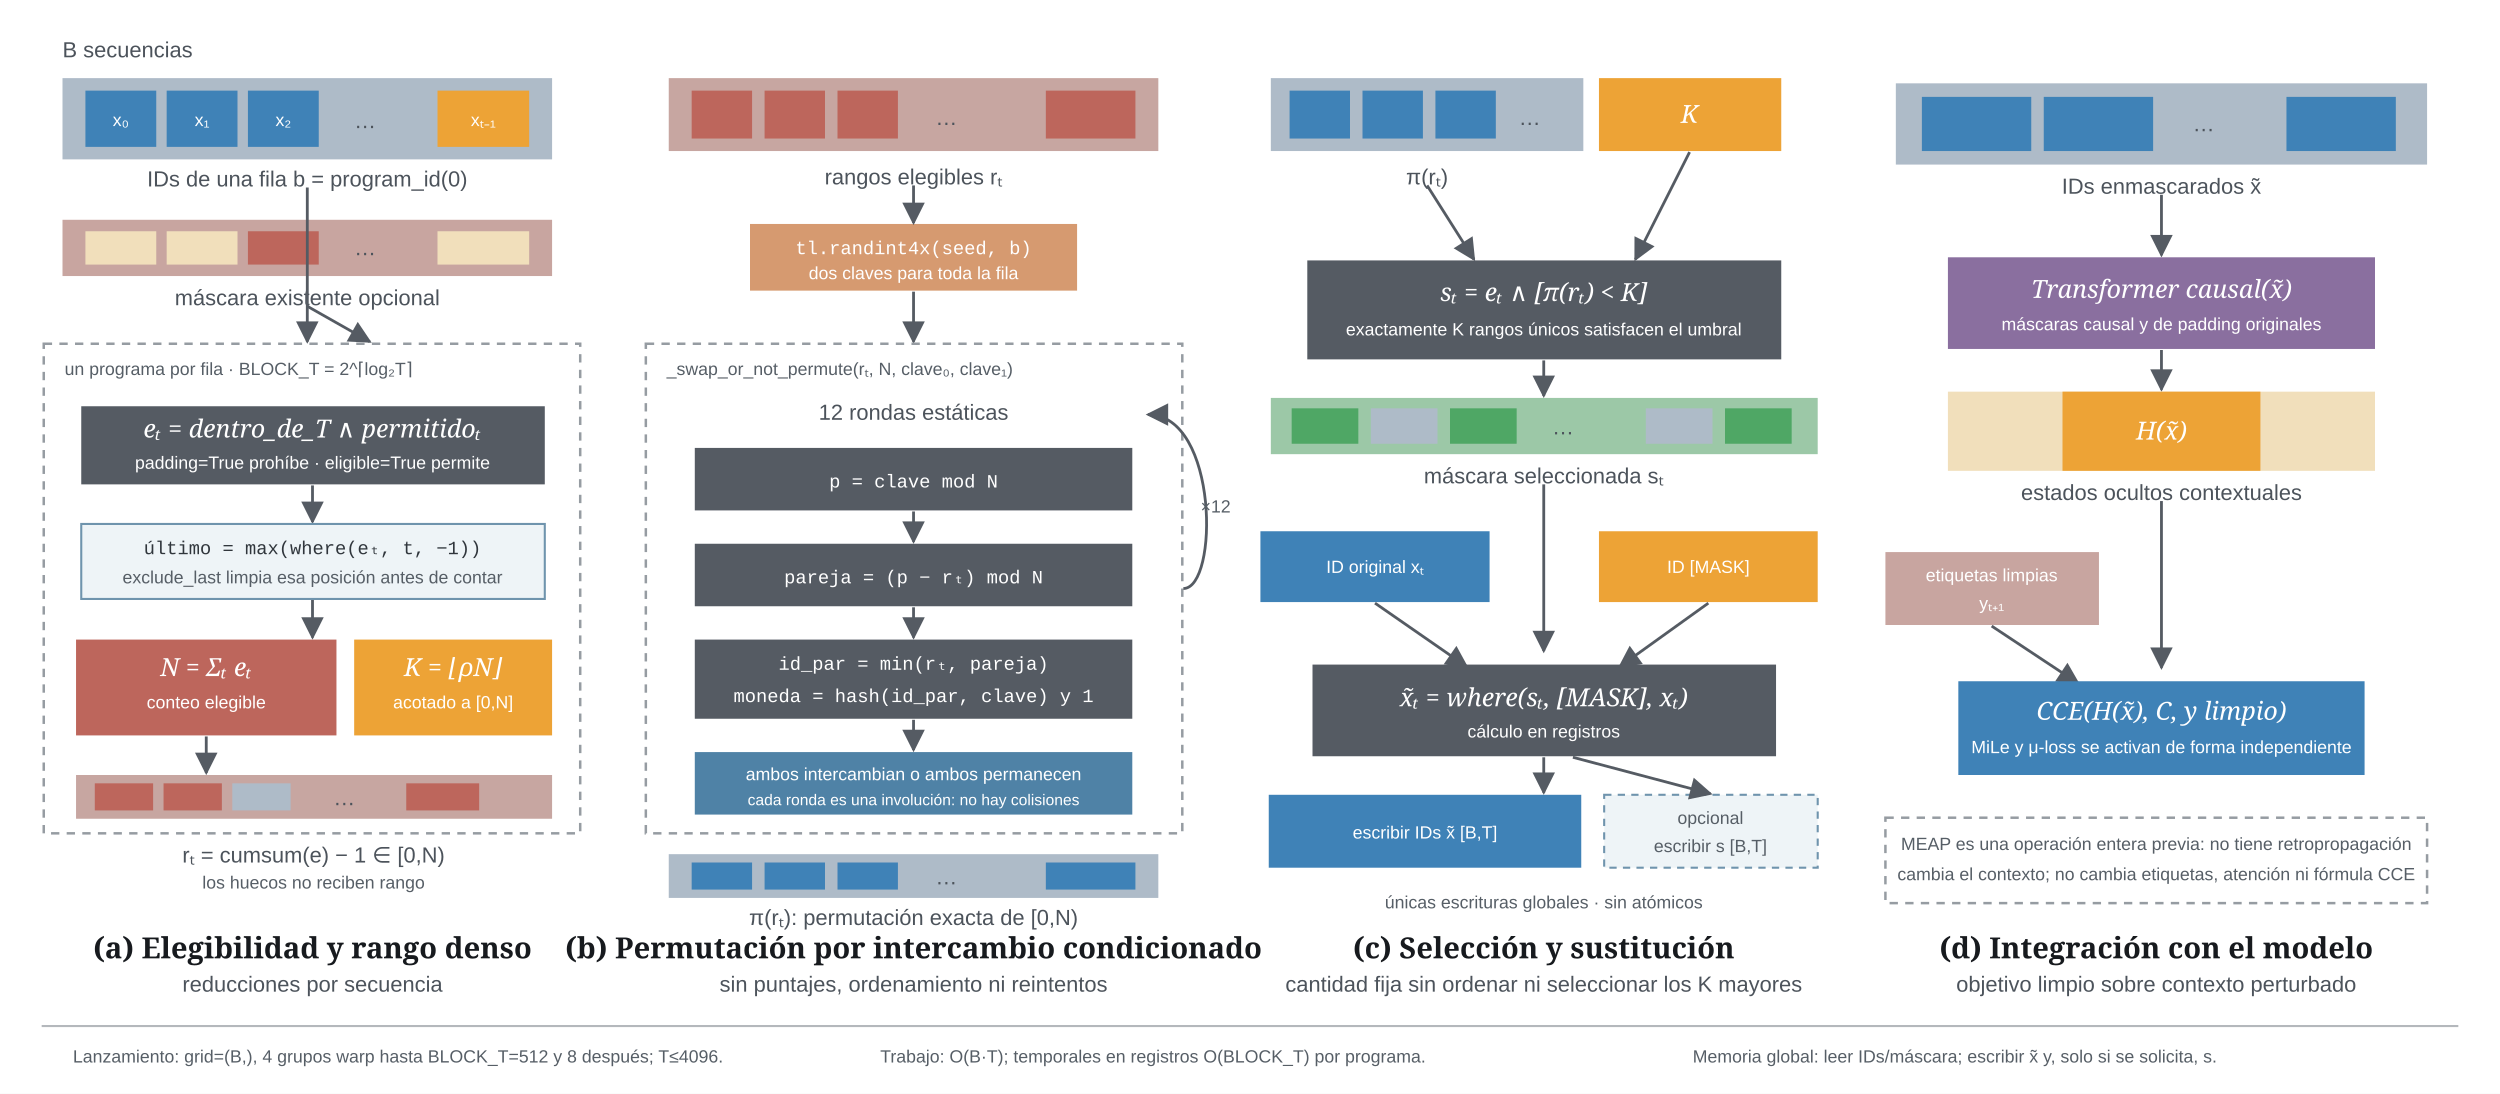
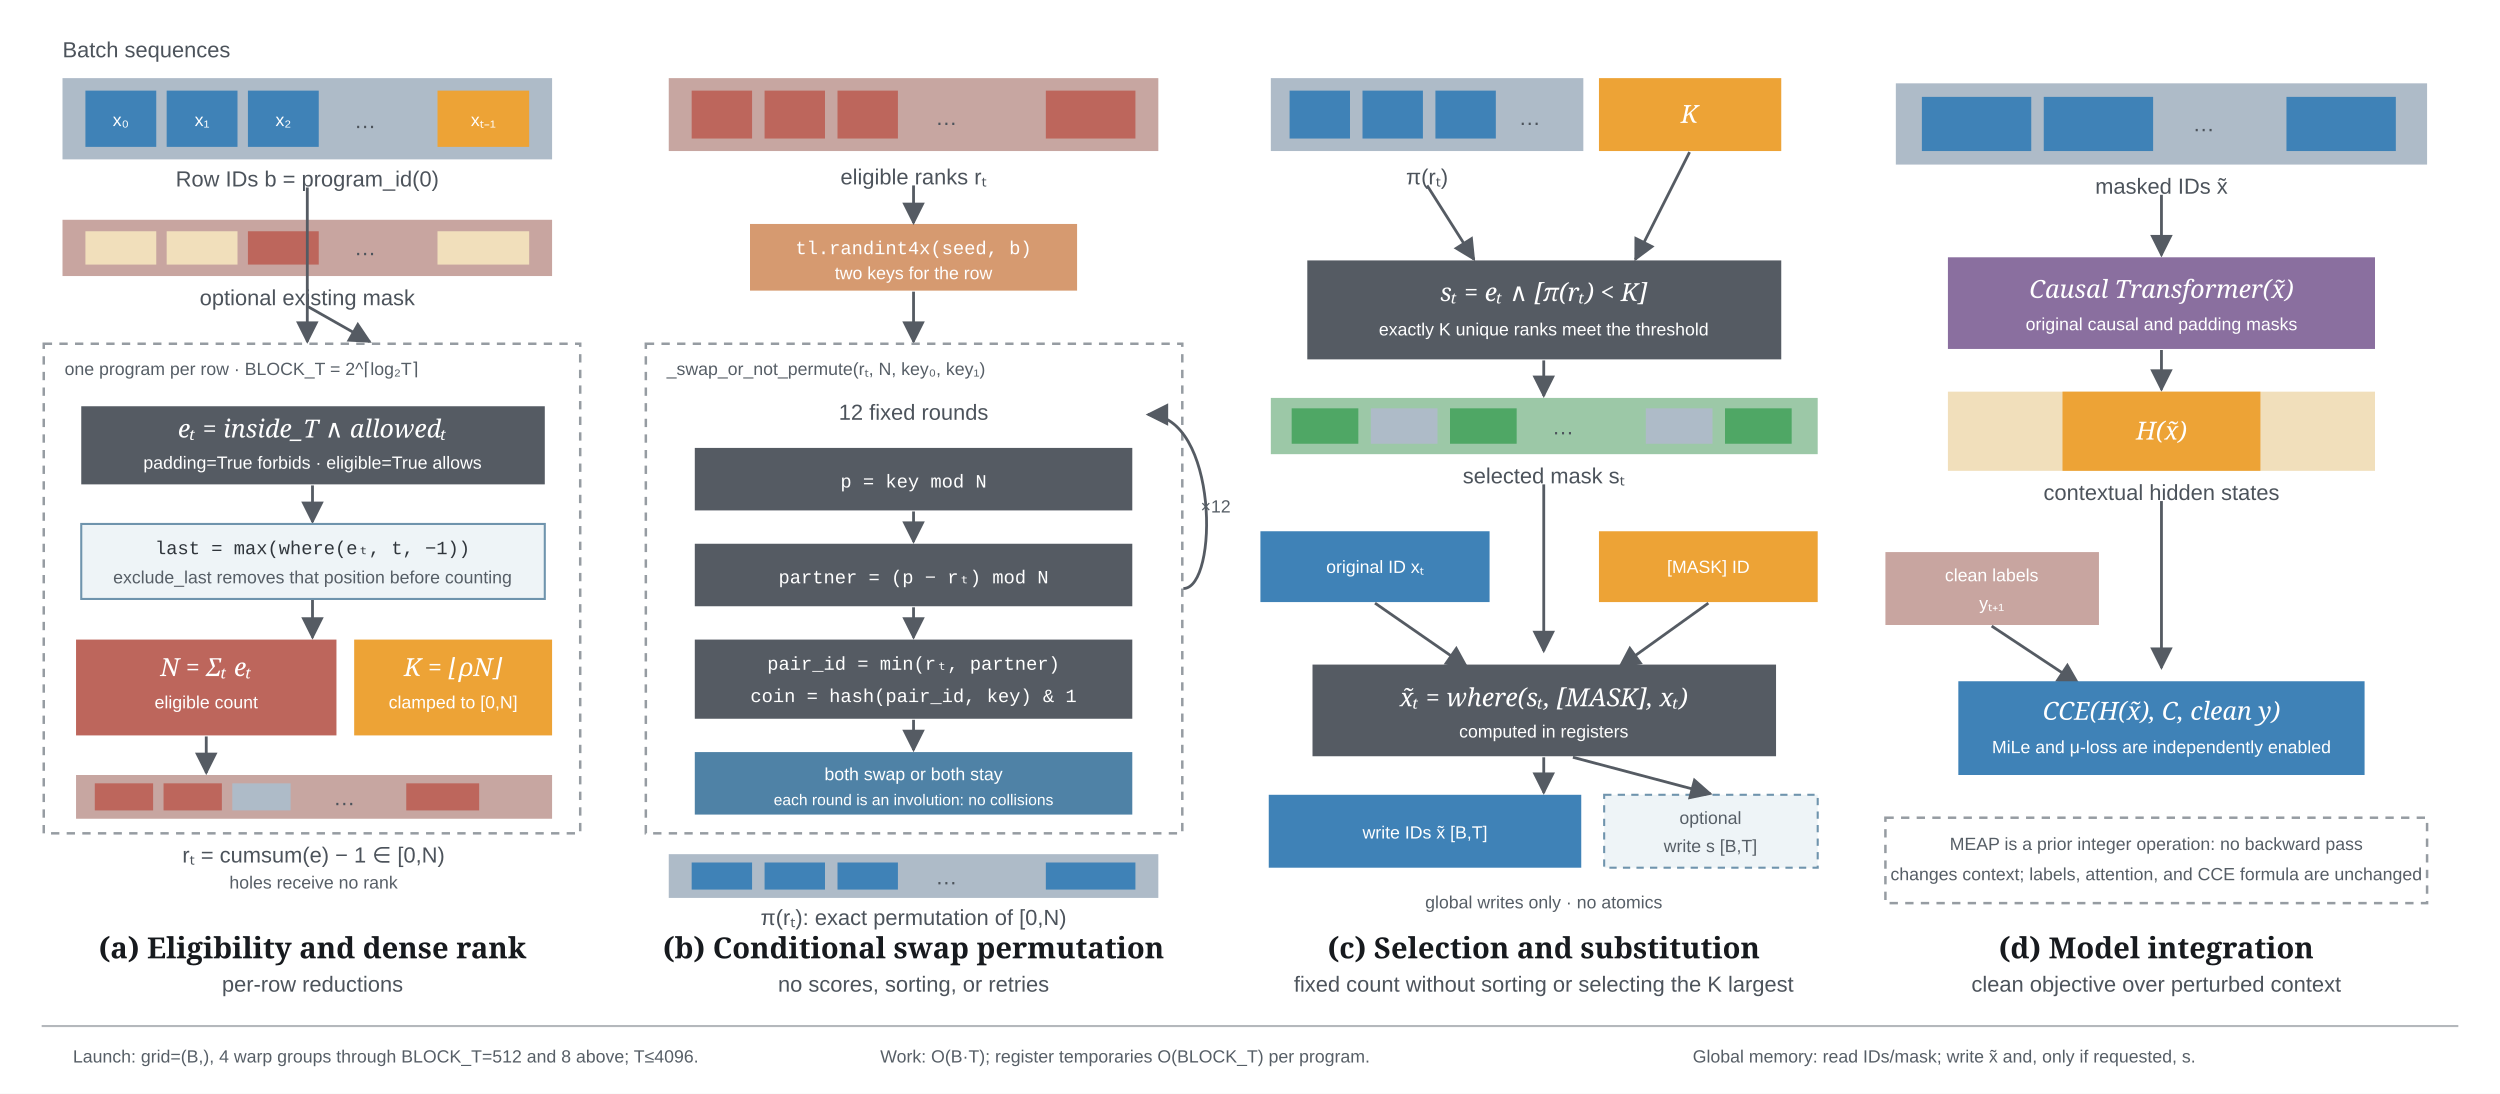
<svg xmlns="http://www.w3.org/2000/svg" width="2400" height="1050" viewBox="0 0 2400 1050" preserveAspectRatio="xMidYMid meet" role="img" aria-labelledby="title desc">
  <defs>
    <marker id="flecha" viewBox="0 0 10 10" refX="9" refY="5" markerWidth="8" markerHeight="8" orient="auto-start-reverse">
      <path d="M 0 0 L 10 5 L 0 10 z" fill="#555b63" />
    </marker>
    <style>
      .rotulo { font: 21px Arial, sans-serif; fill: #4c535b; }
      .pequeno { font: 17px Arial, sans-serif; fill: #565e66; }
      .mini { font: 15px Arial, sans-serif; fill: #626970; }
      .formula { font: italic 24px Georgia, serif; fill: #30363c; }
      .formula-blanca { font: italic 24px Georgia, serif; fill: #ffffff; }
      .codigo { font: 18px 'Courier New', monospace; fill: #30363c; }
      .blanco { fill: #ffffff; }
      .pie { font: 700 28px Georgia, serif; fill: #171a1e; }
      .flujo { stroke: #555b63; stroke-width: 2.7; fill: none; marker-end: url(#flecha); }
      .linea { stroke: #777e85; stroke-width: 2.2; fill: none; }
      .kernel { fill: #ffffff; stroke: #969ca2; stroke-width: 2.4; stroke-dasharray: 8 7; }
    </style>
  </defs>
  <rect width="2400" height="1050" fill="#ffffff" />
-   <text x="60" y="55" class="rotulo">B secuencias</text>
+   <text x="60" y="55" class="rotulo">Batch sequences</text>
  <rect x="60" y="75" width="470" height="78" fill="#aebbc8" />
  <rect x="82" y="87" width="68" height="54" fill="#3f82b7" />
  <rect x="160" y="87" width="68" height="54" fill="#3f82b7" />
  <rect x="238" y="87" width="68" height="54" fill="#3f82b7" />
  <text x="340" y="123" class="rotulo">…</text>
  <rect x="420" y="87" width="88" height="54" fill="#eda336" />
  <text x="116" y="121" text-anchor="middle" class="pequeno blanco">x₀</text>
  <text x="194" y="121" text-anchor="middle" class="pequeno blanco">x₁</text>
  <text x="272" y="121" text-anchor="middle" class="pequeno blanco">x₂</text>
  <text x="464" y="121" text-anchor="middle" class="pequeno blanco">xₜ₋₁</text>
-   <text x="295" y="179" text-anchor="middle" class="rotulo">IDs de una fila b = program_id(0)</text>
+   <text x="295" y="179" text-anchor="middle" class="rotulo">Row IDs b = program_id(0)</text>
  <rect x="60" y="211" width="470" height="54" fill="#c8a5a0" />
  <rect x="82" y="222" width="68" height="32" fill="#f1dfbb" />
  <rect x="160" y="222" width="68" height="32" fill="#f1dfbb" />
  <rect x="238" y="222" width="68" height="32" fill="#bd665c" />
  <text x="340" y="245" class="rotulo">…</text>
  <rect x="420" y="222" width="88" height="32" fill="#f1dfbb" />
-   <text x="295" y="293" text-anchor="middle" class="rotulo">máscara existente opcional</text>
+   <text x="295" y="293" text-anchor="middle" class="rotulo">optional existing mask</text>
  <path d="M 295 180 L 295 328" class="flujo" />
  <path d="M 295 294 L 355 328" class="flujo" />
  <rect x="42" y="330" width="515" height="470" class="kernel" />
-   <text x="62" y="360" class="pequeno">un programa por fila · BLOCK_T = 2^⌈log₂T⌉</text>
+   <text x="62" y="360" class="pequeno">one program per row · BLOCK_T = 2^⌈log₂T⌉</text>
  <rect x="78" y="390" width="445" height="75" fill="#555b63" />
-   <text x="300" y="420" text-anchor="middle" class="formula-blanca">eₜ = dentro_de_T ∧ permitidoₜ</text>
-   <text x="300" y="450" text-anchor="middle" class="pequeno blanco">padding=True prohíbe · eligible=True permite</text>
+   <text x="300" y="420" text-anchor="middle" class="formula-blanca">eₜ = inside_T ∧ allowedₜ</text>
+   <text x="300" y="450" text-anchor="middle" class="pequeno blanco">padding=True forbids · eligible=True allows</text>
  <path d="M 300 466 L 300 501" class="flujo" />
  <rect x="78" y="503" width="445" height="72" fill="#eef4f7" stroke="#6f94ad" stroke-width="2" />
-   <text x="300" y="532" text-anchor="middle" class="codigo">último = max(where(eₜ, t, −1))</text>
-   <text x="300" y="560" text-anchor="middle" class="pequeno">exclude_last limpia esa posición antes de contar</text>
+   <text x="300" y="532" text-anchor="middle" class="codigo">last = max(where(eₜ, t, −1))</text>
+   <text x="300" y="560" text-anchor="middle" class="pequeno">exclude_last removes that position before counting</text>
  <path d="M 300 576 L 300 612" class="flujo" />
  <rect x="73" y="614" width="250" height="92" fill="#bd665c" />
  <text x="198" y="649" text-anchor="middle" class="formula-blanca">N = Σₜ eₜ</text>
-   <text x="198" y="680" text-anchor="middle" class="pequeno blanco">conteo elegible</text>
+   <text x="198" y="680" text-anchor="middle" class="pequeno blanco">eligible count</text>
  <rect x="340" y="614" width="190" height="92" fill="#eda336" />
  <text x="435" y="649" text-anchor="middle" class="formula-blanca">K = ⌊ρN⌋</text>
-   <text x="435" y="680" text-anchor="middle" class="pequeno blanco">acotado a [0,N]</text>
+   <text x="435" y="680" text-anchor="middle" class="pequeno blanco">clamped to [0,N]</text>
  <path d="M 198 707 L 198 742" class="flujo" />
  <rect x="73" y="744" width="457" height="42" fill="#c7a6a1" />
  <rect x="91" y="752" width="56" height="26" fill="#bd665c" />
  <rect x="157" y="752" width="56" height="26" fill="#bd665c" />
  <rect x="223" y="752" width="56" height="26" fill="#aebbc8" />
  <text x="320" y="773" class="rotulo">…</text>
  <rect x="390" y="752" width="70" height="26" fill="#bd665c" />
  <text x="301" y="828" text-anchor="middle" class="rotulo">rₜ = cumsum(e) − 1 ∈ [0,N)</text>
-   <text x="301" y="853" text-anchor="middle" class="pequeno">los huecos no reciben rango</text>
-   <text x="300" y="920" text-anchor="middle" class="pie">(a) Elegibilidad y rango denso</text>
-   <text x="300" y="952" text-anchor="middle" class="rotulo">reducciones por secuencia</text>
+   <text x="301" y="853" text-anchor="middle" class="pequeno">holes receive no rank</text>
+   <text x="300" y="920" text-anchor="middle" class="pie">(a) Eligibility and dense rank</text>
+   <text x="300" y="952" text-anchor="middle" class="rotulo">per-row reductions</text>
  <rect x="642" y="75" width="470" height="70" fill="#c7a6a1" />
  <rect x="664" y="87" width="58" height="46" fill="#bd665c" />
  <rect x="734" y="87" width="58" height="46" fill="#bd665c" />
  <rect x="804" y="87" width="58" height="46" fill="#bd665c" />
  <text x="898" y="120" class="rotulo">…</text>
  <rect x="1004" y="87" width="86" height="46" fill="#bd665c" />
-   <text x="877" y="177" text-anchor="middle" class="rotulo">rangos elegibles rₜ</text>
+   <text x="877" y="177" text-anchor="middle" class="rotulo">eligible ranks rₜ</text>
  <rect x="720" y="215" width="314" height="64" fill="#d69a70" />
  <text x="877" y="244" text-anchor="middle" class="codigo blanco">tl.randint4x(seed, b)</text>
-   <text x="877" y="268" text-anchor="middle" class="pequeno blanco">dos claves para toda la fila</text>
+   <text x="877" y="268" text-anchor="middle" class="pequeno blanco">two keys for the row</text>
  <path d="M 877 178 L 877 214" class="flujo" />
  <path d="M 877 280 L 877 328" class="flujo" />
  <rect x="620" y="330" width="515" height="470" class="kernel" />
-   <text x="640" y="360" class="pequeno">_swap_or_not_permute(rₜ, N, clave₀, clave₁)</text>
-   <text x="877" y="403" text-anchor="middle" class="rotulo">12 rondas estáticas</text>
+   <text x="640" y="360" class="pequeno">_swap_or_not_permute(rₜ, N, key₀, key₁)</text>
+   <text x="877" y="403" text-anchor="middle" class="rotulo">12 fixed rounds</text>
  <rect x="667" y="430" width="420" height="60" fill="#555b63" />
-   <text x="877" y="468" text-anchor="middle" class="codigo blanco">p = clave mod N</text>
+   <text x="877" y="468" text-anchor="middle" class="codigo blanco">p = key mod N</text>
  <path d="M 877 491 L 877 520" class="flujo" />
  <rect x="667" y="522" width="420" height="60" fill="#555b63" />
-   <text x="877" y="560" text-anchor="middle" class="codigo blanco">pareja = (p − rₜ) mod N</text>
+   <text x="877" y="560" text-anchor="middle" class="codigo blanco">partner = (p − rₜ) mod N</text>
  <path d="M 877 583 L 877 612" class="flujo" />
  <rect x="667" y="614" width="420" height="76" fill="#555b63" />
-   <text x="877" y="643" text-anchor="middle" class="codigo blanco">id_par = min(rₜ, pareja)</text>
-   <text x="877" y="674" text-anchor="middle" class="codigo blanco">moneda = hash(id_par, clave) y 1</text>
+   <text x="877" y="643" text-anchor="middle" class="codigo blanco">pair_id = min(rₜ, partner)</text>
+   <text x="877" y="674" text-anchor="middle" class="codigo blanco">coin = hash(pair_id, key) &amp; 1</text>
  <path d="M 877 691 L 877 720" class="flujo" />
  <rect x="667" y="722" width="420" height="60" fill="#4f82a6" />
-   <text x="877" y="749" text-anchor="middle" class="pequeno blanco">ambos intercambian o ambos permanecen</text>
-   <text x="877" y="773" text-anchor="middle" class="mini blanco">cada ronda es una involución: no hay colisiones</text>
+   <text x="877" y="749" text-anchor="middle" class="pequeno blanco">both swap or both stay</text>
+   <text x="877" y="773" text-anchor="middle" class="mini blanco">each round is an involution: no collisions</text>
  <path d="M 1136 565 C 1170 565, 1170 398, 1102 398" class="flujo" />
  <text x="1167" y="492" text-anchor="middle" class="pequeno">×12</text>
  <rect x="642" y="820" width="470" height="42" fill="#aebbc8" />
  <rect x="664" y="828" width="58" height="26" fill="#3f82b7" />
  <rect x="734" y="828" width="58" height="26" fill="#3f82b7" />
  <rect x="804" y="828" width="58" height="26" fill="#3f82b7" />
  <text x="898" y="849" class="rotulo">…</text>
  <rect x="1004" y="828" width="86" height="26" fill="#3f82b7" />
-   <text x="877" y="888" text-anchor="middle" class="rotulo">π(rₜ): permutación exacta de [0,N)</text>
-   <text x="877" y="920" text-anchor="middle" class="pie">(b) Permutación por intercambio condicionado</text>
-   <text x="877" y="952" text-anchor="middle" class="rotulo">sin puntajes, ordenamiento ni reintentos</text>
+   <text x="877" y="888" text-anchor="middle" class="rotulo">π(rₜ): exact permutation of [0,N)</text>
+   <text x="877" y="920" text-anchor="middle" class="pie">(b) Conditional swap permutation</text>
+   <text x="877" y="952" text-anchor="middle" class="rotulo">no scores, sorting, or retries</text>
  <rect x="1220" y="75" width="300" height="70" fill="#aebbc8" />
  <rect x="1238" y="87" width="58" height="46" fill="#3f82b7" />
  <rect x="1308" y="87" width="58" height="46" fill="#3f82b7" />
  <rect x="1378" y="87" width="58" height="46" fill="#3f82b7" />
  <text x="1458" y="120" class="rotulo">…</text>
  <rect x="1535" y="75" width="175" height="70" fill="#eda336" />
  <text x="1622" y="118" text-anchor="middle" class="formula-blanca">K</text>
  <text x="1370" y="177" text-anchor="middle" class="rotulo">π(rₜ)</text>
  <path d="M 1370 178 L 1415 249" class="flujo" />
  <path d="M 1622 146 L 1570 249" class="flujo" />
  <rect x="1255" y="250" width="455" height="95" fill="#555b63" />
  <text x="1482" y="289" text-anchor="middle" class="formula-blanca">sₜ = eₜ ∧ [π(rₜ) &lt; K]</text>
-   <text x="1482" y="322" text-anchor="middle" class="pequeno blanco">exactamente K rangos únicos satisfacen el umbral</text>
+   <text x="1482" y="322" text-anchor="middle" class="pequeno blanco">exactly K unique ranks meet the threshold</text>
  <path d="M 1482 346 L 1482 380" class="flujo" />
  <rect x="1220" y="382" width="525" height="54" fill="#9cc8a7" />
  <rect x="1240" y="392" width="64" height="34" fill="#4fa765" />
  <rect x="1316" y="392" width="64" height="34" fill="#aebbc8" />
  <rect x="1392" y="392" width="64" height="34" fill="#4fa765" />
  <text x="1490" y="417" class="rotulo">…</text>
  <rect x="1580" y="392" width="64" height="34" fill="#aebbc8" />
  <rect x="1656" y="392" width="64" height="34" fill="#4fa765" />
-   <text x="1482" y="464" text-anchor="middle" class="rotulo">máscara seleccionada sₜ</text>
+   <text x="1482" y="464" text-anchor="middle" class="rotulo">selected mask sₜ</text>
  <rect x="1210" y="510" width="220" height="68" fill="#3f82b7" />
-   <text x="1320" y="550" text-anchor="middle" class="pequeno blanco">ID original xₜ</text>
+   <text x="1320" y="550" text-anchor="middle" class="pequeno blanco">original ID xₜ</text>
  <rect x="1535" y="510" width="210" height="68" fill="#eda336" />
-   <text x="1640" y="550" text-anchor="middle" class="pequeno blanco">ID [MASK]</text>
+   <text x="1640" y="550" text-anchor="middle" class="pequeno blanco">[MASK] ID</text>
  <path d="M 1320 579 L 1408 640" class="flujo" />
  <path d="M 1482 465 L 1482 625" class="flujo" />
  <path d="M 1640 579 L 1555 640" class="flujo" />
  <rect x="1260" y="638" width="445" height="88" fill="#555b63" />
  <text x="1482" y="678" text-anchor="middle" class="formula-blanca">x̃ₜ = where(sₜ, [MASK], xₜ)</text>
-   <text x="1482" y="708" text-anchor="middle" class="pequeno blanco">cálculo en registros</text>
+   <text x="1482" y="708" text-anchor="middle" class="pequeno blanco">computed in registers</text>
  <path d="M 1482 727 L 1482 761" class="flujo" />
  <rect x="1218" y="763" width="300" height="70" fill="#3f82b7" />
-   <text x="1368" y="805" text-anchor="middle" class="pequeno blanco">escribir IDs x̃ [B,T]</text>
+   <text x="1368" y="805" text-anchor="middle" class="pequeno blanco">write IDs x̃ [B,T]</text>
  <rect x="1540" y="763" width="205" height="70" fill="#eef4f7" stroke="#6f94ad" stroke-width="2" stroke-dasharray="7 6" />
-   <text x="1642" y="791" text-anchor="middle" class="pequeno">opcional</text>
-   <text x="1642" y="818" text-anchor="middle" class="pequeno">escribir s [B,T]</text>
+   <text x="1642" y="791" text-anchor="middle" class="pequeno">optional</text>
+   <text x="1642" y="818" text-anchor="middle" class="pequeno">write s [B,T]</text>
  <path d="M 1510 727 L 1642 762" class="flujo" />
-   <text x="1482" y="872" text-anchor="middle" class="pequeno">únicas escrituras globales · sin atómicos</text>
-   <text x="1482" y="920" text-anchor="middle" class="pie">(c) Selección y sustitución</text>
-   <text x="1482" y="952" text-anchor="middle" class="rotulo">cantidad fija sin ordenar ni seleccionar los K mayores</text>
+   <text x="1482" y="872" text-anchor="middle" class="pequeno">global writes only · no atomics</text>
+   <text x="1482" y="920" text-anchor="middle" class="pie">(c) Selection and substitution</text>
+   <text x="1482" y="952" text-anchor="middle" class="rotulo">fixed count without sorting or selecting the K largest</text>
  <rect x="1820" y="80" width="510" height="78" fill="#aebbc8" />
  <rect x="1845" y="93" width="105" height="52" fill="#3f82b7" />
  <rect x="1962" y="93" width="105" height="52" fill="#3f82b7" />
  <text x="2105" y="126" class="rotulo">…</text>
  <rect x="2195" y="93" width="105" height="52" fill="#3f82b7" />
-   <text x="2075" y="186" text-anchor="middle" class="rotulo">IDs enmascarados x̃</text>
+   <text x="2075" y="186" text-anchor="middle" class="rotulo">masked IDs x̃</text>
  <path d="M 2075 187 L 2075 245" class="flujo" />
  <rect x="1870" y="247" width="410" height="88" fill="#8a6f9f" />
-   <text x="2075" y="286" text-anchor="middle" class="formula-blanca">Transformer causal(x̃)</text>
-   <text x="2075" y="317" text-anchor="middle" class="pequeno blanco">máscaras causal y de padding originales</text>
+   <text x="2075" y="286" text-anchor="middle" class="formula-blanca">Causal Transformer(x̃)</text>
+   <text x="2075" y="317" text-anchor="middle" class="pequeno blanco">original causal and padding masks</text>
  <path d="M 2075 336 L 2075 374" class="flujo" />
  <rect x="1870" y="376" width="410" height="76" fill="#f1dfbb" />
  <rect x="1980" y="376" width="190" height="76" fill="#eda336" />
  <text x="2075" y="422" text-anchor="middle" class="formula-blanca">H(x̃)</text>
-   <text x="2075" y="480" text-anchor="middle" class="rotulo">estados ocultos contextuales</text>
+   <text x="2075" y="480" text-anchor="middle" class="rotulo">contextual hidden states</text>
  <rect x="1810" y="530" width="205" height="70" fill="#c8a5a0" />
-   <text x="1912" y="558" text-anchor="middle" class="pequeno blanco">etiquetas limpias</text>
+   <text x="1912" y="558" text-anchor="middle" class="pequeno blanco">clean labels</text>
  <text x="1912" y="585" text-anchor="middle" class="pequeno blanco">yₜ₊₁</text>
  <path d="M 1912 601 L 1995 656" class="flujo" />
  <path d="M 2075 481 L 2075 641" class="flujo" />
  <rect x="1880" y="654" width="390" height="90" fill="#3f82b7" />
-   <text x="2075" y="691" text-anchor="middle" class="formula-blanca">CCE(H(x̃), C, y limpio)</text>
-   <text x="2075" y="723" text-anchor="middle" class="pequeno blanco">MiLe y μ-loss se activan de forma independiente</text>
+   <text x="2075" y="691" text-anchor="middle" class="formula-blanca">CCE(H(x̃), C, clean y)</text>
+   <text x="2075" y="723" text-anchor="middle" class="pequeno blanco">MiLe and μ-loss are independently enabled</text>
  <rect x="1810" y="785" width="520" height="82" class="kernel" />
-   <text x="2070" y="816" text-anchor="middle" class="pequeno">MEAP es una operación entera previa: no tiene retropropagación</text>
-   <text x="2070" y="845" text-anchor="middle" class="pequeno">cambia el contexto; no cambia etiquetas, atención ni fórmula CCE</text>
-   <text x="2070" y="920" text-anchor="middle" class="pie">(d) Integración con el modelo</text>
-   <text x="2070" y="952" text-anchor="middle" class="rotulo">objetivo limpio sobre contexto perturbado</text>
+   <text x="2070" y="816" text-anchor="middle" class="pequeno">MEAP is a prior integer operation: no backward pass</text>
+   <text x="2070" y="845" text-anchor="middle" class="pequeno">changes context; labels, attention, and CCE formula are unchanged</text>
+   <text x="2070" y="920" text-anchor="middle" class="pie">(d) Model integration</text>
+   <text x="2070" y="952" text-anchor="middle" class="rotulo">clean objective over perturbed context</text>
  <line x1="40" y1="985" x2="2360" y2="985" stroke="#b4b8bc" stroke-width="2" />
-   <text x="70" y="1020" class="pequeno">Lanzamiento: grid=(B,), 4 grupos warp hasta BLOCK_T=512 y 8 después; T≤4096.</text>
-   <text x="845" y="1020" class="pequeno">Trabajo: O(B·T); temporales en registros O(BLOCK_T) por programa.</text>
-   <text x="1625" y="1020" class="pequeno">Memoria global: leer IDs/máscara; escribir x̃ y, solo si se solicita, s.</text>
+   <text x="70" y="1020" class="pequeno">Launch: grid=(B,), 4 warp groups through BLOCK_T=512 and 8 above; T≤4096.</text>
+   <text x="845" y="1020" class="pequeno">Work: O(B·T); register temporaries O(BLOCK_T) per program.</text>
+   <text x="1625" y="1020" class="pequeno">Global memory: read IDs/mask; write x̃ and, only if requested, s.</text>
</svg>
